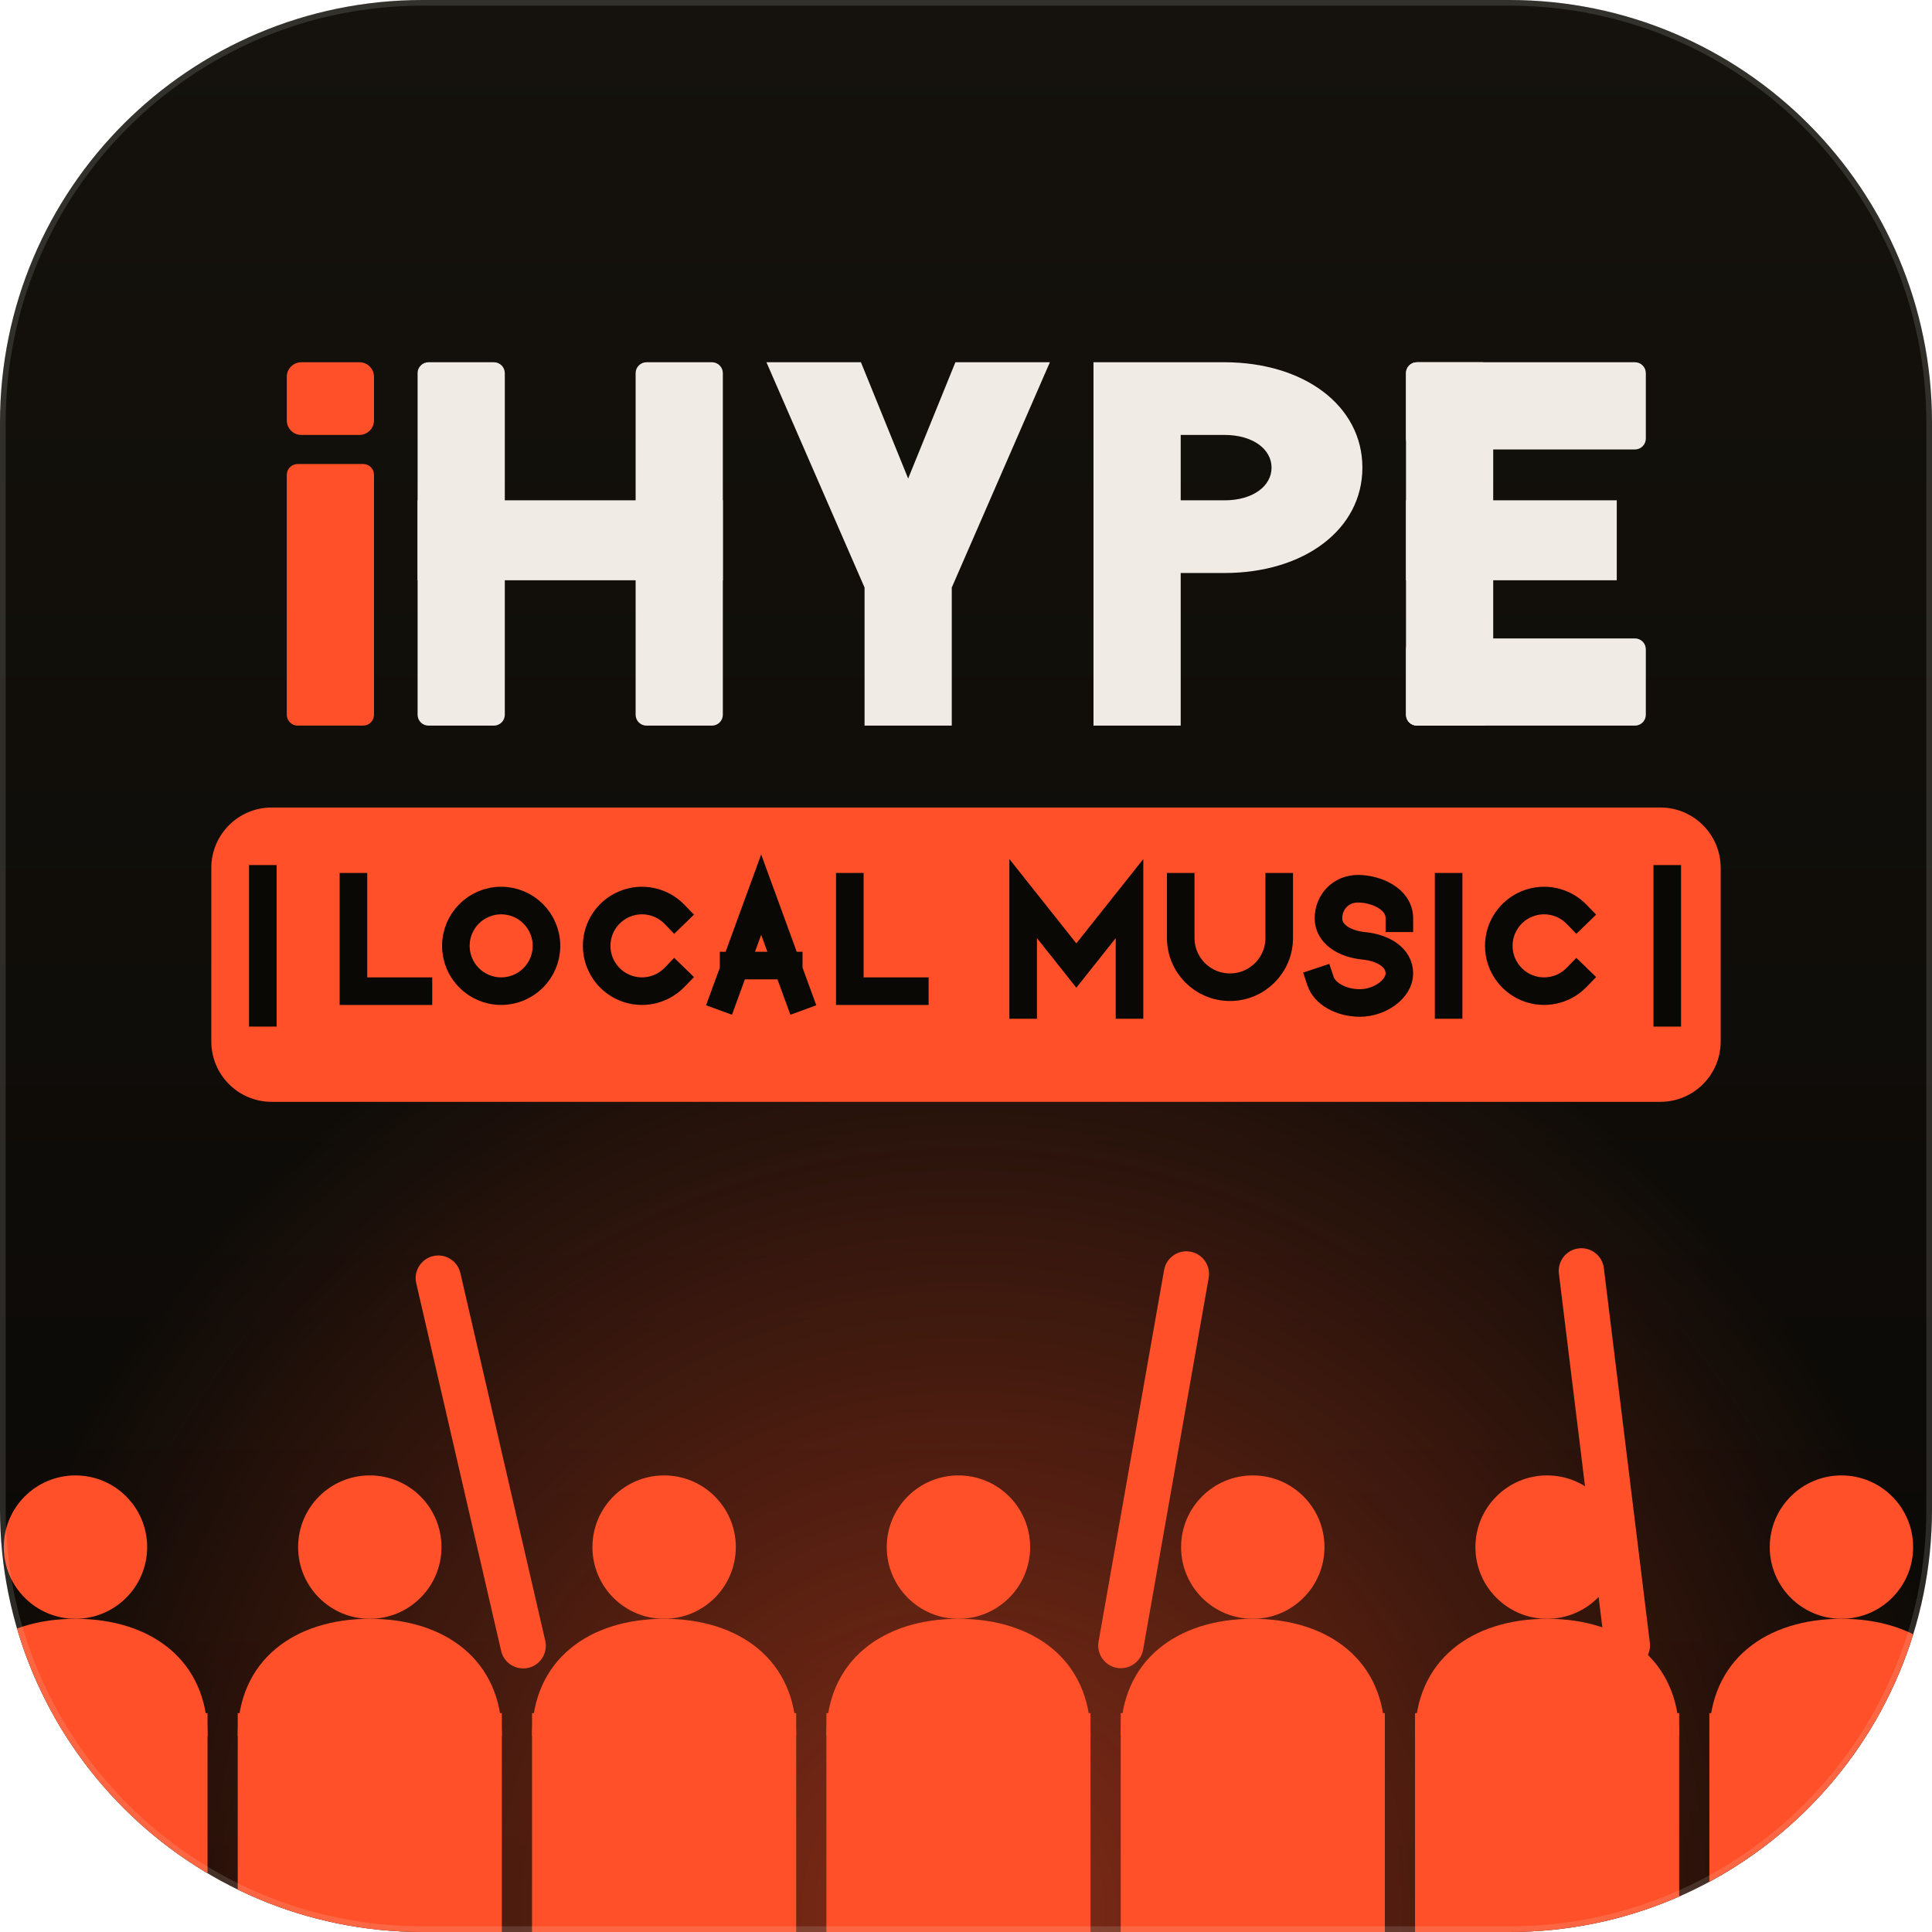
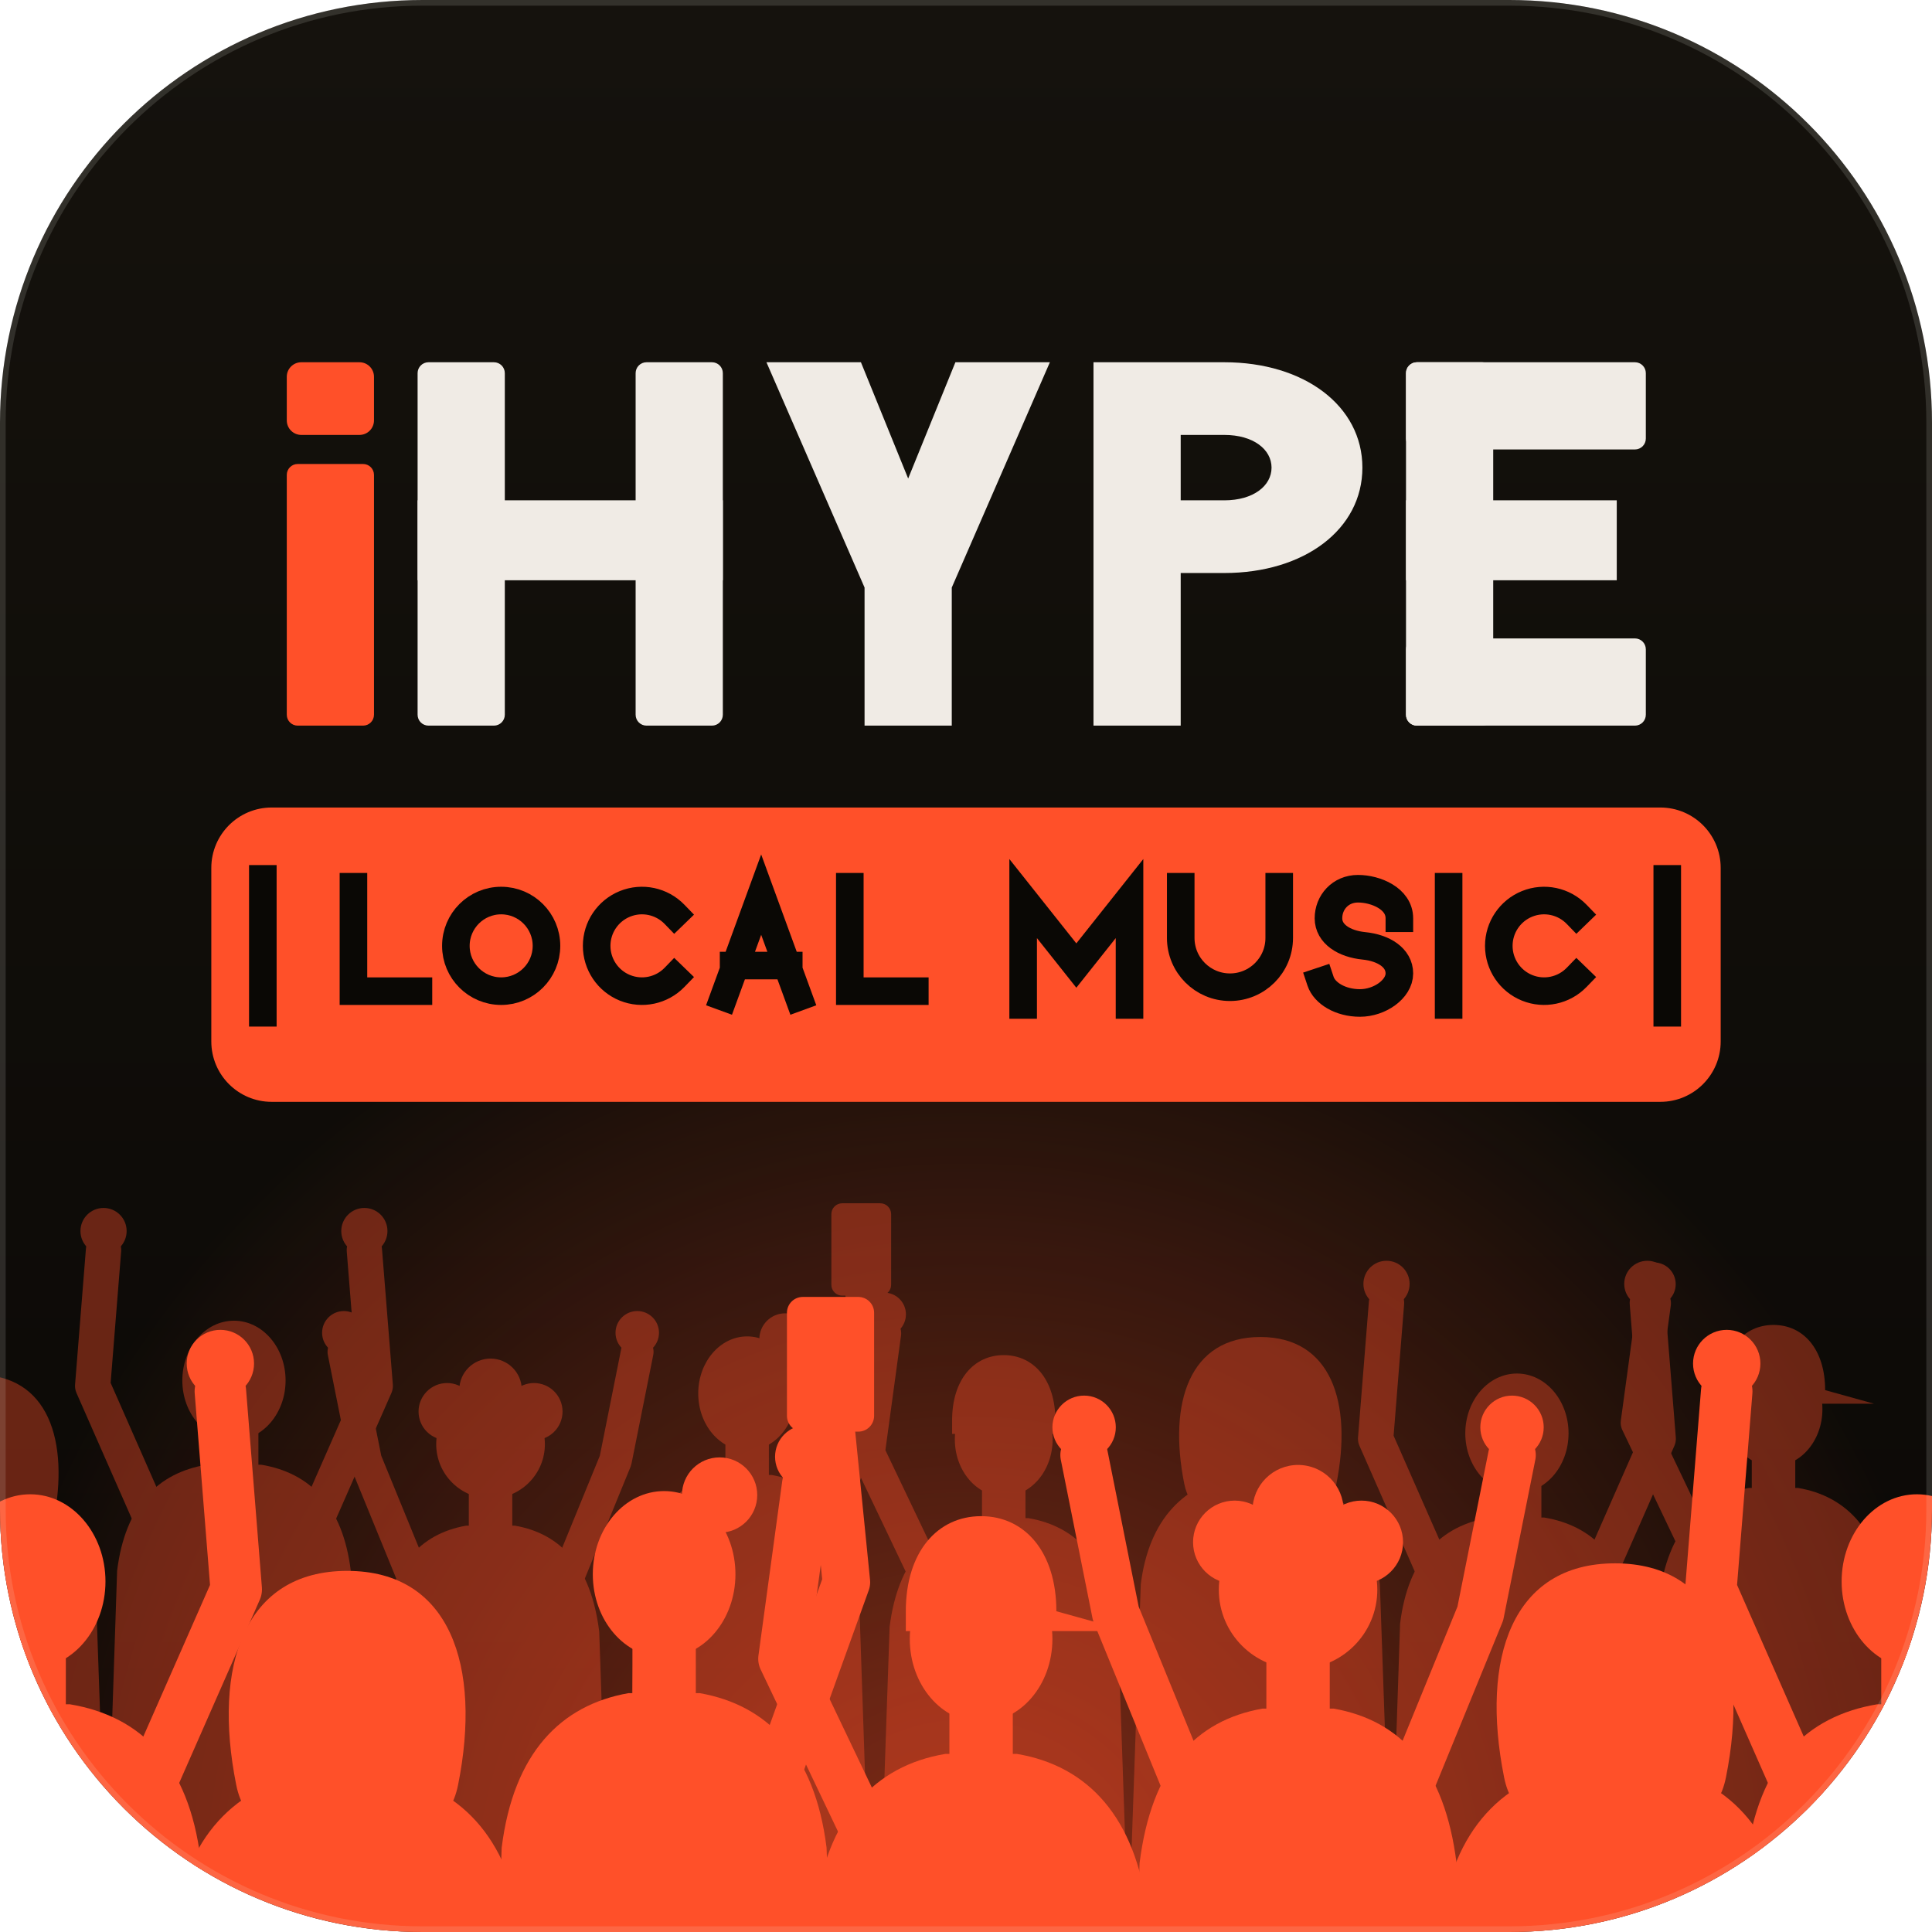
<svg xmlns="http://www.w3.org/2000/svg" viewBox="0 0 512 512" role="img" aria-labelledby="ihype-compact-title ihype-compact-desc">
  <defs>
    <linearGradient id="ihype-c-tile" x1="0" y1="0" x2="0" y2="512" gradientUnits="userSpaceOnUse">
      <stop offset="0" stop-color="#15120d" />
      <stop offset="1" stop-color="#0a0805" />
    </linearGradient>
    <radialGradient id="ihype-c-stage" cx="256" cy="506" r="268" gradientUnits="userSpaceOnUse">
      <stop offset="0" stop-color="#ff5029" stop-opacity=".5" />
      <stop offset="1" stop-color="#ff5029" stop-opacity="0" />
    </radialGradient>
    <clipPath id="ihype-c-clip">
      <rect class="ihype-tile-shape" width="512" height="512" rx="112" />
    </clipPath>
-     <g id="ihype-c-fan">
-       <path d="M-35 0c0-20 15-31 35-31s35 11 35 31z" />
-       <circle cx="0" cy="-50" r="19" />
-       <rect x="-35" y="-6" width="70" height="200" />
+     <g id="ihype-c-p1">
+       <ellipse cx="0" cy="22" rx="19" ry="22" />
+       <path d="M-9 36h18v20h-18z" />
+       <path d="M-10 53C-28 56-40 68-43 92l-4 120h94l-4-120c-3-24-15-36-33-39z" />
+       <path d="M-30 74-52 24-48-26" stroke-width="13" fill="none" stroke-linecap="round" stroke-linejoin="round" />
+       <circle cx="-48" cy="-33" r="8.5" />
+       <path d="M30 74 52 24 48-26" stroke-width="13" fill="none" stroke-linecap="round" stroke-linejoin="round" />
+       <circle cx="48" cy="-33" r="8.5" />
    </g>
-     <g id="ihype-c-arm">
-       <rect x="-6" y="-112" width="12" height="112" rx="6" />
+     <g id="ihype-c-p2">
+       <ellipse cx="0" cy="24" rx="18" ry="21" />
+       <circle cx="14" cy="4" r="9.5" />
+       <path d="M-8 38h16v19h-16z" />
+       <path d="M-9 54C-26 57-38 69-41 93l-4 119h90l-4-119c-3-24-15-36-32-39z" />
+       <path d="M28 76 46 26 42-14" stroke-width="12" fill="none" stroke-linecap="round" stroke-linejoin="round" />
+       <rect x="31" y="-46" width="22" height="34" rx="4" />
+     </g>
+     <g id="ihype-c-p3">
+       <path d="M-28 60c-6-30 2-54 28-54s34 24 28 54c-2 10-9 12-16 12h-24c-7 0-14-2-16-12z" />
+       <ellipse cx="0" cy="28" rx="17" ry="20" />
+       <path d="M-8 42h16v18h-16z" />
+       <path d="M-9 57C-28 60-41 73-44 97l-4 115h96l-4-115c-3-24-16-37-35-40z" />
+     </g>
+     <g id="ihype-c-p4">
+       <ellipse cx="0" cy="27" rx="18" ry="21" />
+       <path d="M-19 20C-19 5-11-4 0-4s19 9 19 24l18 5H-19z" />
+       <path d="M-8 40h16v19h-16z" />
+       <path d="M-9 56C-27 59-39 72-42 96l-4 116h92l-4-116c-3-24-15-37-33-40z" />
+       <path d="M-29 76-50 32-44-12" stroke-width="12.5" fill="none" stroke-linecap="round" stroke-linejoin="round" />
+       <circle cx="-44" cy="-19" r="8" />
+     </g>
+     <g id="ihype-c-p5">
+       <circle cx="0" cy="26" r="20" />
+       <circle cx="-16" cy="14" r="10.5" />
+       <circle cx="16" cy="14" r="10.5" />
+       <circle cx="0" cy="6" r="11.5" />
+       <path d="M-8 42h16v18h-16z" />
+       <path d="M-9 56C-26 59-37 71-40 95l-4 117h88l-4-117c-3-24-14-36-31-39z" />
+       <path d="M-28 76-46 32-54-8" stroke-width="12" fill="none" stroke-linecap="round" stroke-linejoin="round" />
+       <circle cx="-54" cy="-15" r="8" />
+       <path d="M28 76 46 32 54-8" stroke-width="12" fill="none" stroke-linecap="round" stroke-linejoin="round" />
+       <circle cx="54" cy="-15" r="8" />
    </g>
  </defs>
  <g clip-path="url(#ihype-c-clip)">
    <rect width="512" height="512" fill="url(#ihype-c-tile)" />
    <rect width="512" height="512" fill="url(#ihype-c-stage)" />
-     <g fill="#ff5029">
-       <use href="#ihype-c-fan" transform="translate(20 460)" />
-       <use href="#ihype-c-fan" transform="translate(98 460)" />
-       <use href="#ihype-c-fan" transform="translate(176 460)" />
-       <use href="#ihype-c-fan" transform="translate(254 460)" />
-       <use href="#ihype-c-fan" transform="translate(332 460)" />
-       <use href="#ihype-c-fan" transform="translate(410 460)" />
-       <use href="#ihype-c-fan" transform="translate(488 460)" />
-       <use href="#ihype-c-arm" transform="translate(140 442) rotate(-13)" />
-       <use href="#ihype-c-arm" transform="translate(296 442) rotate(10)" />
-       <use href="#ihype-c-arm" transform="translate(432 442) rotate(-7)" />
+     <g fill="#ff5029" stroke="#ff5029" stroke-width="0" opacity=".38">
+       <use href="#ihype-c-p3" transform="translate(-6 360) scale(.72)" />
+       <use href="#ihype-c-p1" transform="translate(62 350) scale(.72)" />
+       <use href="#ihype-c-p5" transform="translate(130 364) scale(.72)" />
+       <use href="#ihype-c-p2" transform="translate(198 352) scale(.72)" />
+       <use href="#ihype-c-p4" transform="translate(266 362) scale(.72)" />
+       <use href="#ihype-c-p3" transform="translate(334 350) scale(.72)" />
+       <use href="#ihype-c-p1" transform="translate(402 364) scale(.72)" />
+       <use href="#ihype-c-p4" transform="translate(470 354) scale(.72)" />
+     </g>
+     <g fill="#ff5029" stroke="#ff5029" stroke-width="0">
+       <use href="#ihype-c-p1" transform="translate(8 396) scale(1.05)" />
+       <use href="#ihype-c-p3" transform="translate(92 410) scale(1.05)" />
+       <use href="#ihype-c-p2" transform="translate(176 392) scale(1.05)" />
+       <use href="#ihype-c-p4" transform="translate(260 406) scale(1.05)" />
+       <use href="#ihype-c-p5" transform="translate(344 394) scale(1.05)" />
+       <use href="#ihype-c-p3" transform="translate(428 408) scale(1.05)" />
+       <use href="#ihype-c-p1" transform="translate(508 396) scale(1.05)" />
    </g>
    <g transform="translate(76 96) scale(.963)">
      <g fill="#ff5029">
        <rect width="24" height="20" rx="4" />
        <rect y="28" width="24" height="72" rx="3" />
      </g>
      <g fill="#f0ebe5">
        <rect x="36" width="24" height="100" rx="3" />
        <rect x="96" width="24" height="100" rx="3" />
        <rect x="36" y="38" width="84" height="22" />
        <path d="M132 0h26l13 32 13-32h26l-27 62v38h-24v-38z" />
        <path fill-rule="evenodd" d="M222 0h36c22 0 38 12 38 29s-16 29-38 29h-12v42h-24zm24 20v18h12c8 0 13-4 13-9s-5-9-13-9z" />
        <rect x="308" width="24" height="100" rx="3" />
        <rect x="308" width="66" height="24" rx="3" />
        <rect x="308" y="38" width="58" height="22" />
        <rect x="308" y="76" width="66" height="24" rx="3" />
      </g>
    </g>
    <rect x="56" y="214" width="400" height="78" rx="16" fill="#ff5029" />
    <g transform="translate(66 235) scale(1.044)" fill="none" stroke="#0a0805" stroke-width="7" stroke-linecap="square">
      <path d="M3.5-2V32" />
      <path d="M26.5 0v26.5H43" />
      <rect x="52.5" y="3.5" width="23" height="23" rx="11.5" />
      <path d="M108 7a11.5 11.5 0 1 0 0 16" />
      <path d="M120.5 28 130 2l9.5 26M123 20h14" />
      <path d="M152.5 0v26.5H169" />
      <path d="M196.5 30V3l13.5 17L223.5 3v27" />
      <path d="M236.5 0v13a12.5 12.5 0 0 0 25 0V0" />
      <path d="M292 8c0-5-6-7.5-10.5-7.5S274 4 274 8s4 6.5 9 7c5 .5 9 3 9 7s-5 7.5-10 7.5S273 27 272 24" />
      <path d="M304.5 0v30" />
      <path d="M337 7a11.5 11.5 0 1 0 0 16" />
      <path d="M360-2V32" />
    </g>
    <rect class="ihype-tile-edge" x=".75" y=".75" width="510.5" height="510.5" rx="111.25" fill="none" stroke="#f0ebe5" stroke-opacity=".14" stroke-width="1.5" />
  </g>
</svg>
